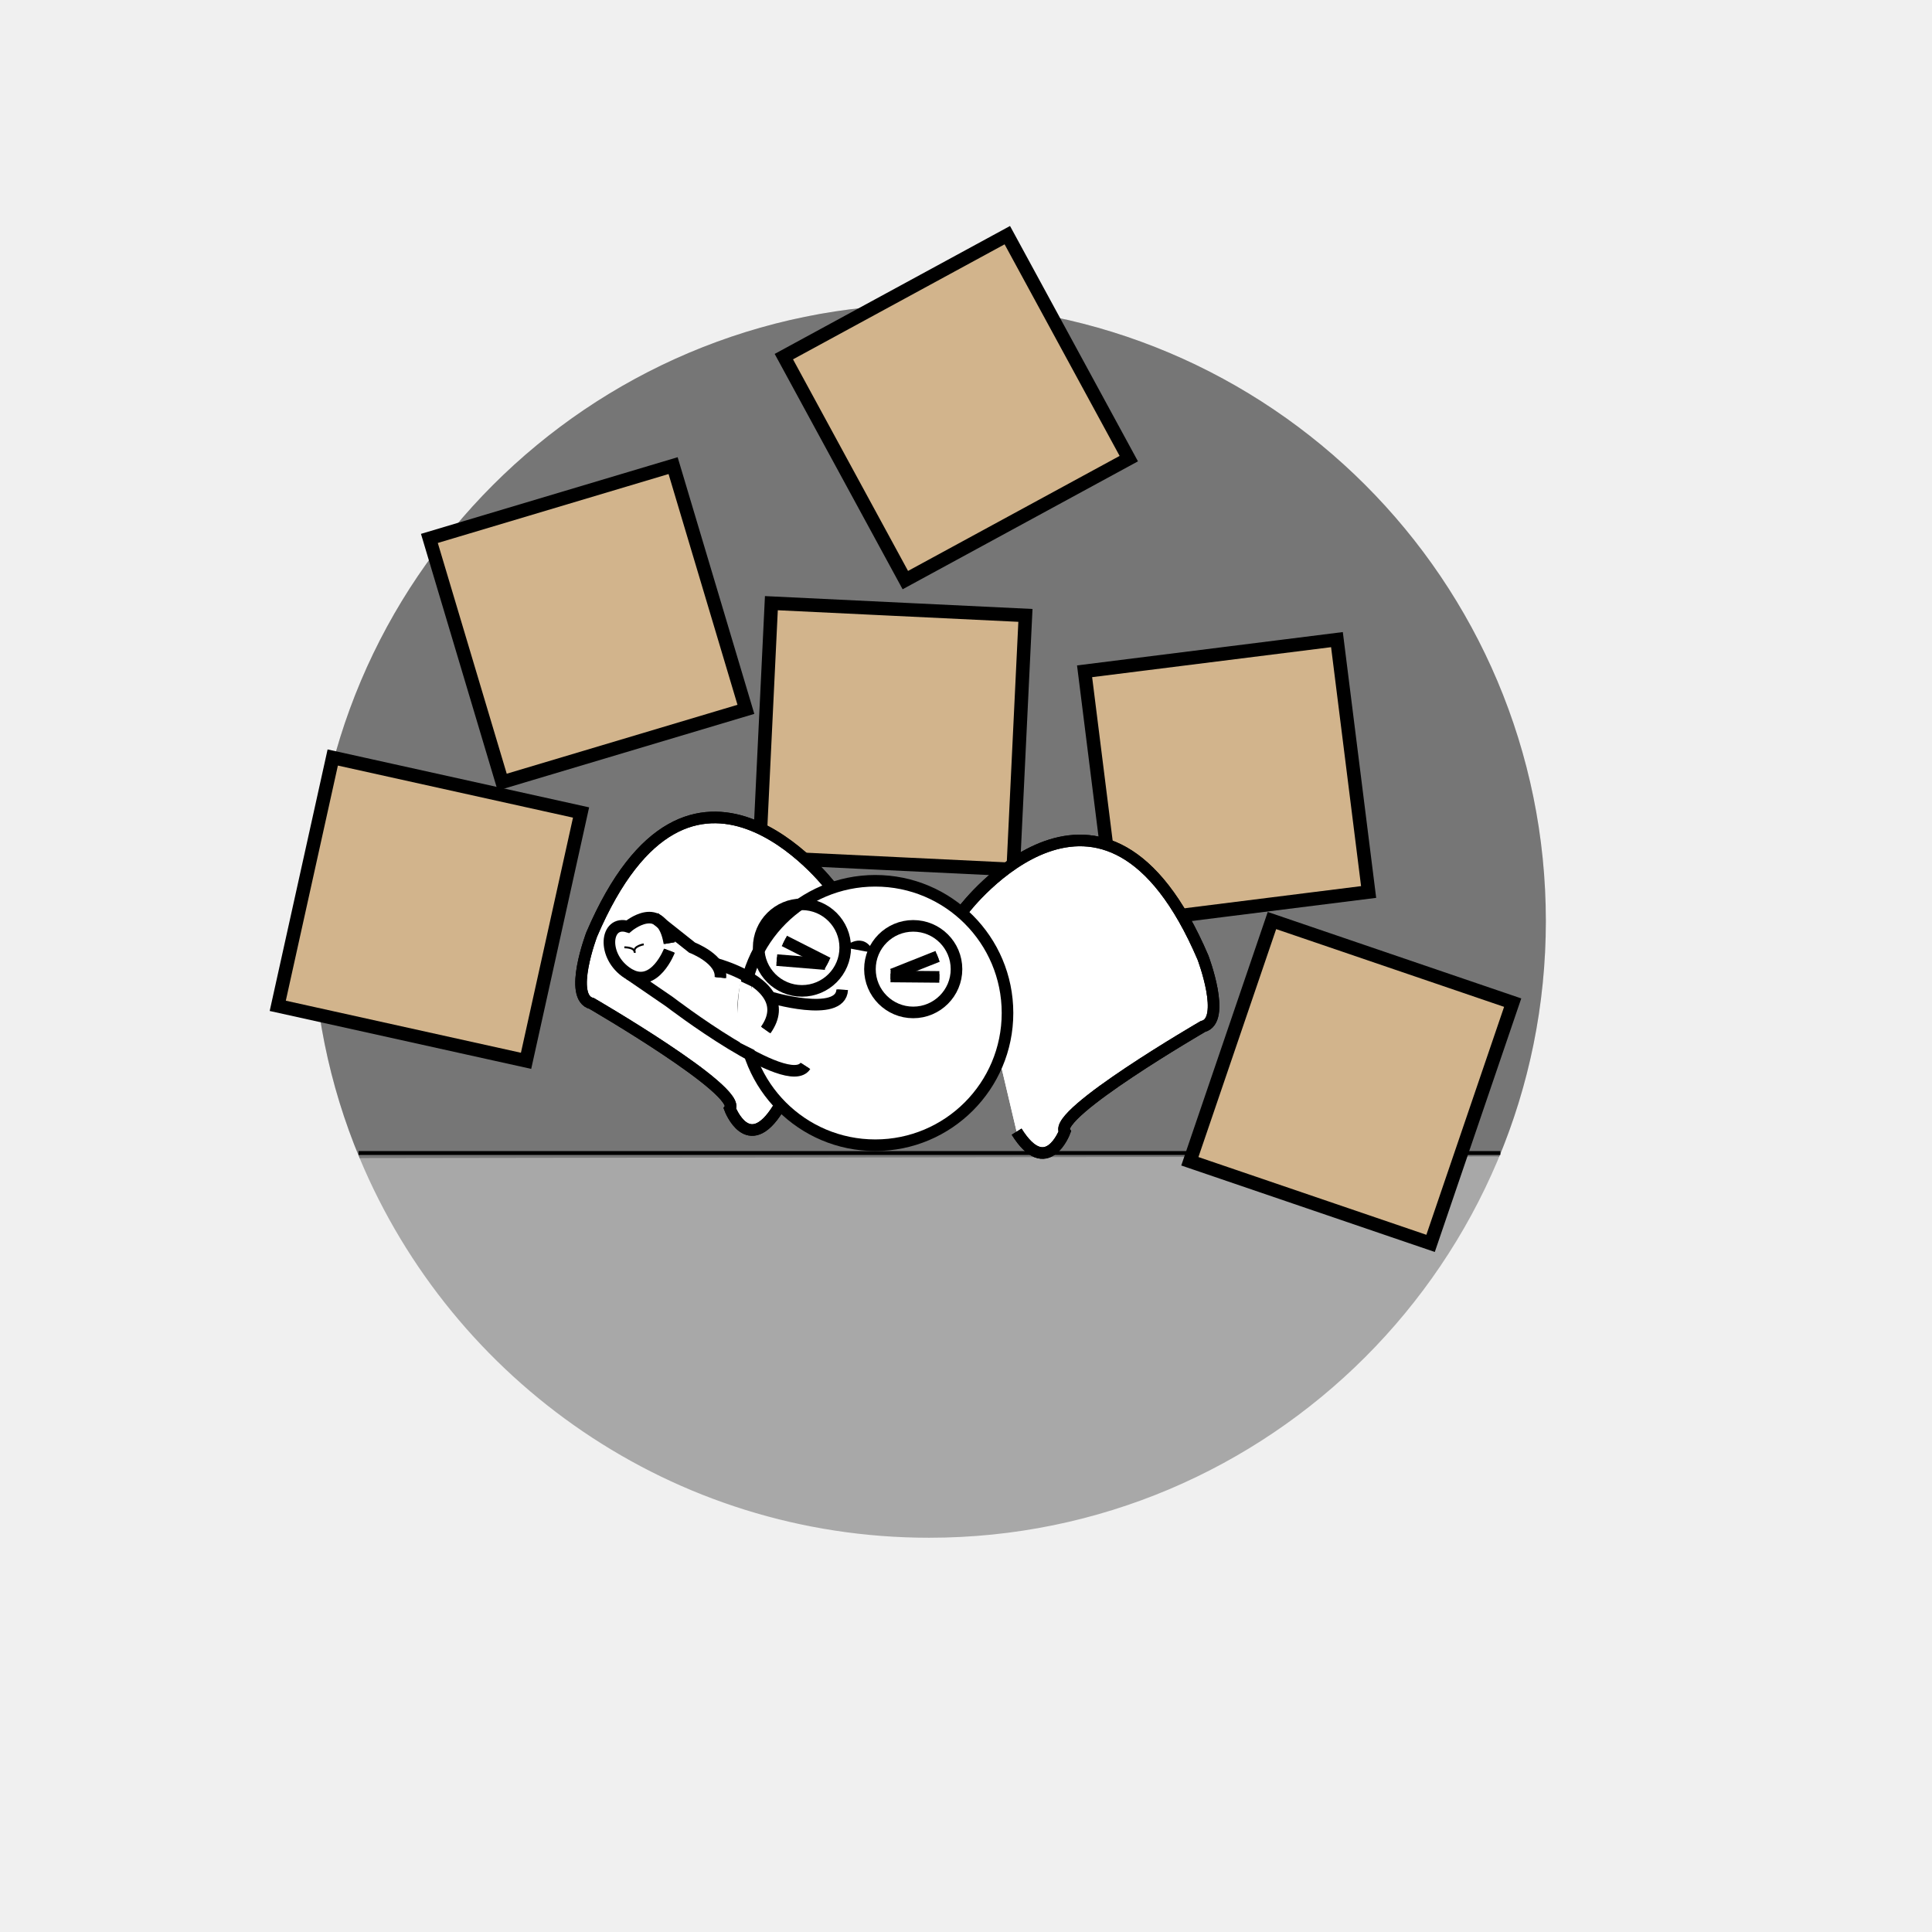
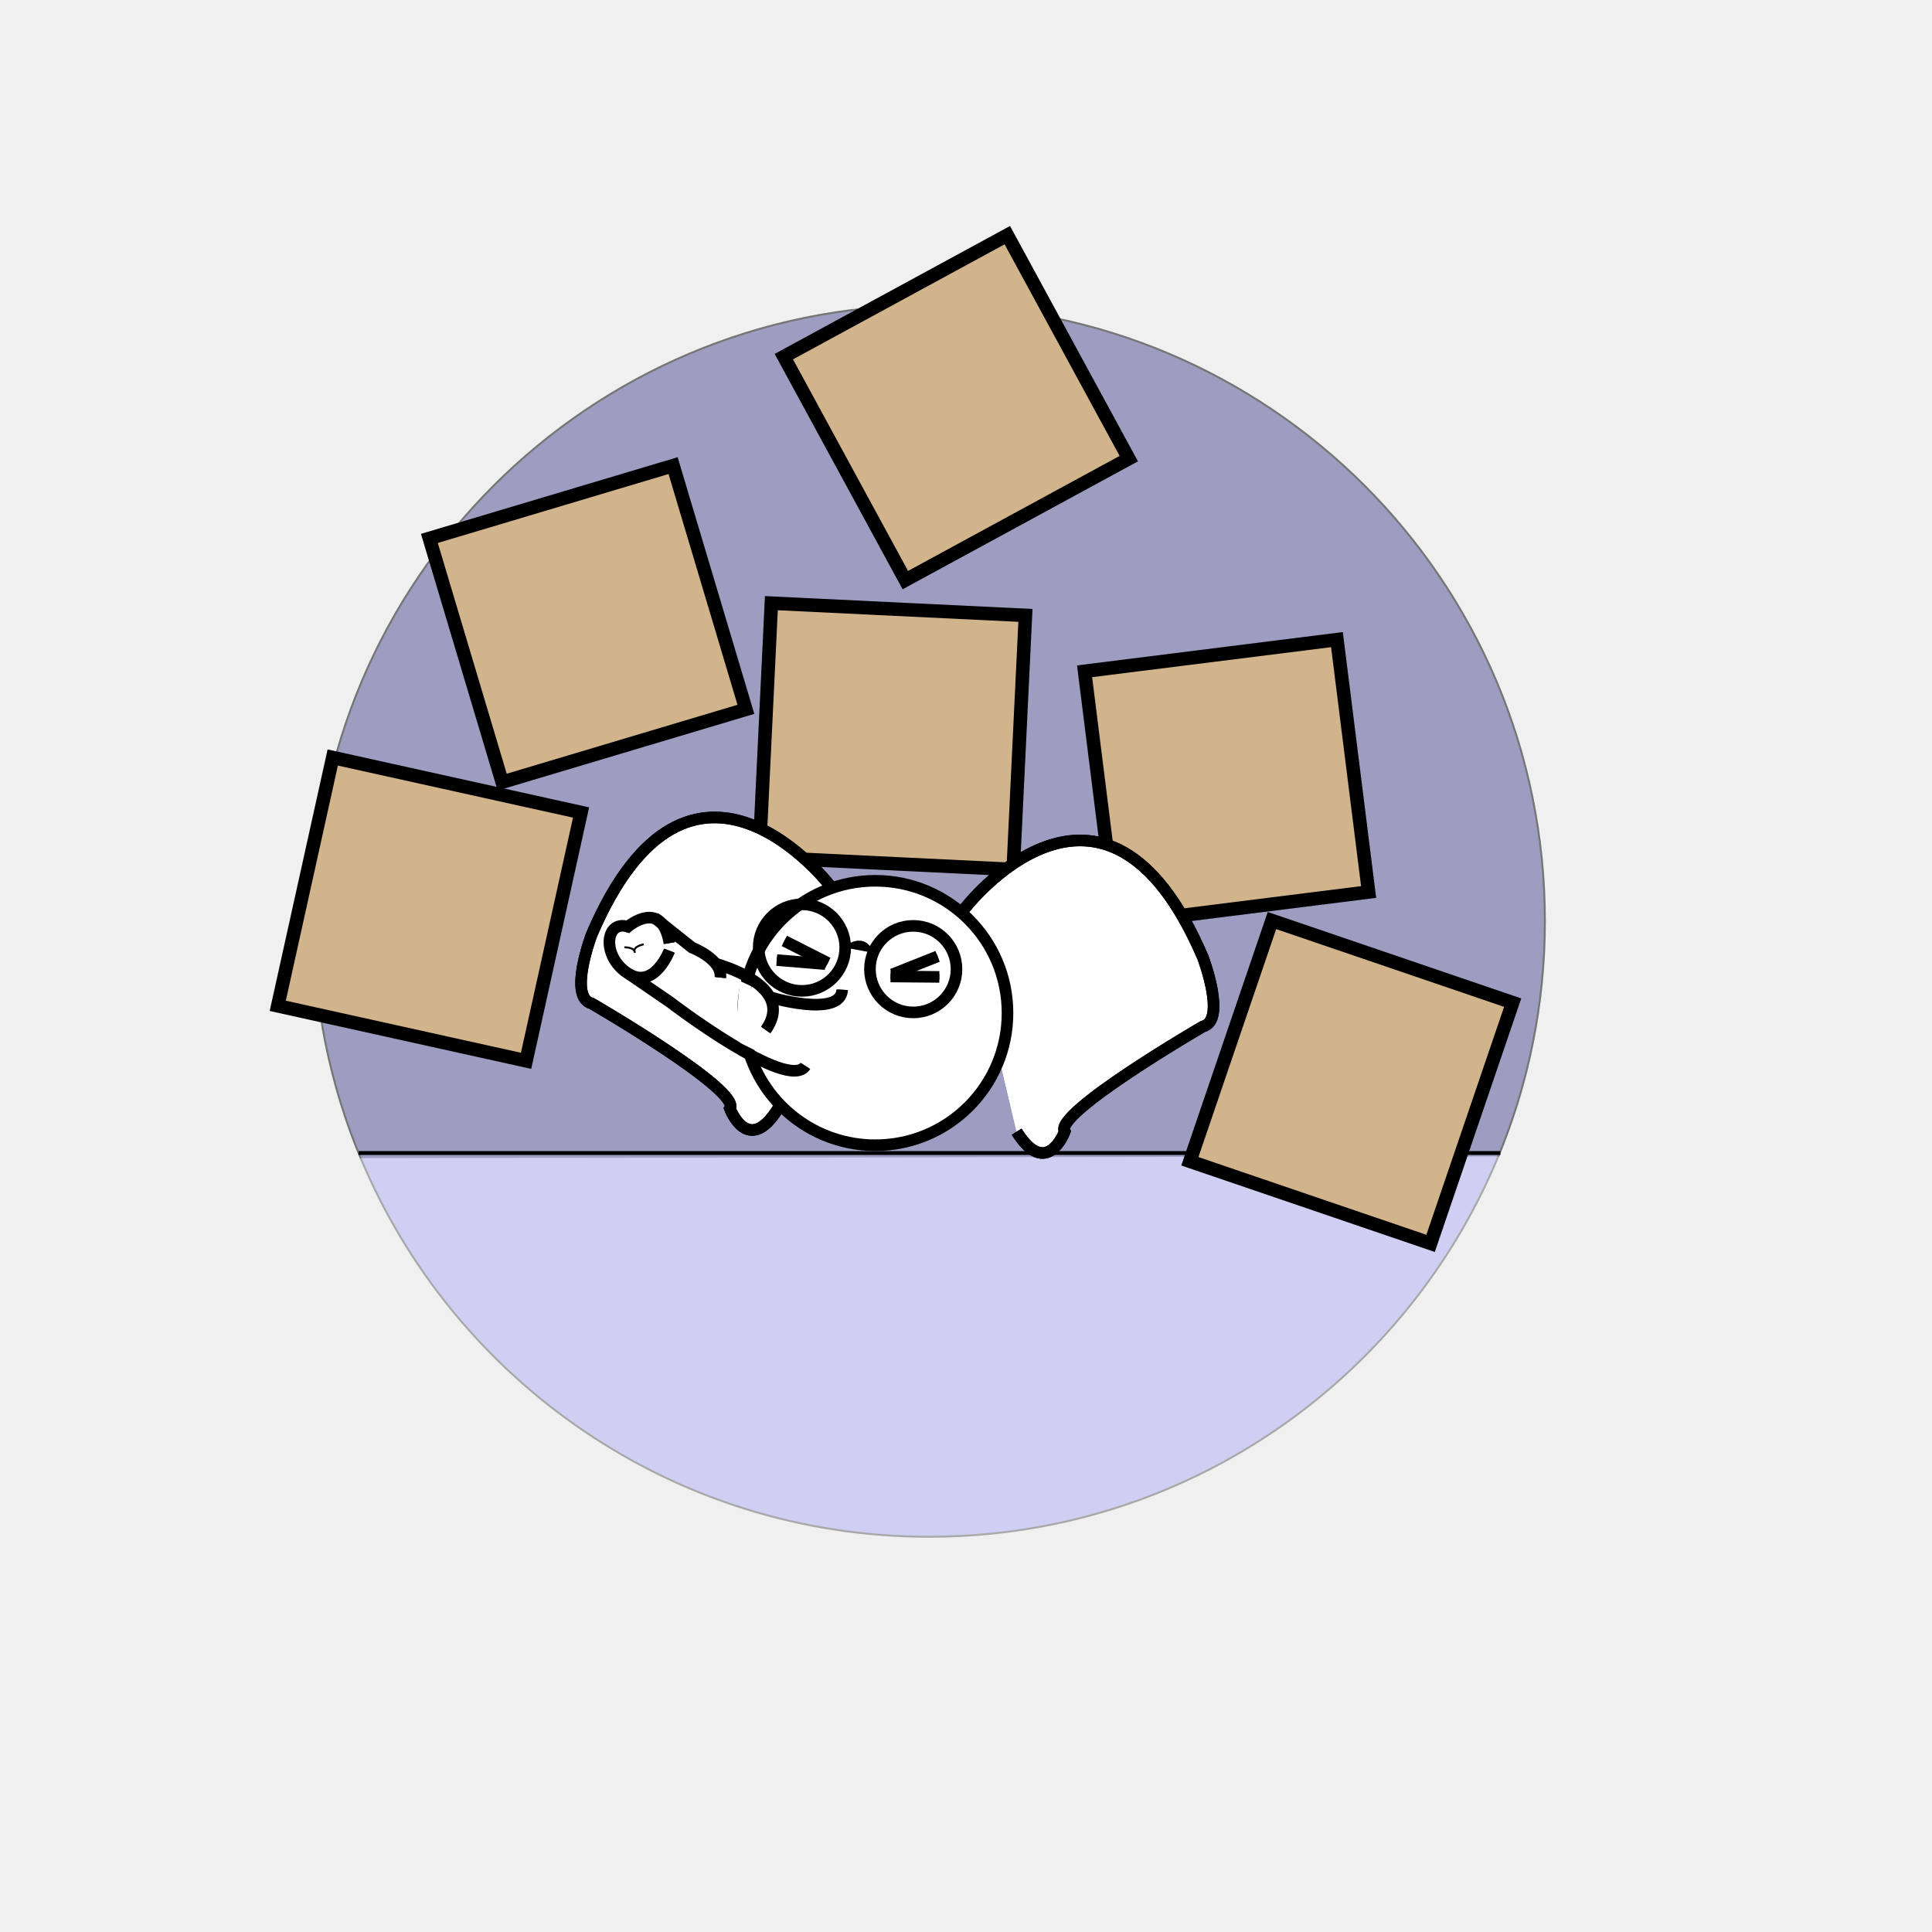
<svg xmlns="http://www.w3.org/2000/svg" version="1.1" x="0px" y="0px" viewBox="0 0 1000 1000" enable-background="new 0 0 1000 1000" xml:space="preserve">
  <g id="Layer_2">
    <g id="Layer_x5F_1" display="none">
      <path fill="#FFFFFF" stroke="#000000" stroke-width="4" stroke-miterlimit="10" d="M444.525,594.475c0,6.627-5.373,12-12,12    H331.102c-6.627,0-12-5.373-12-12V348.983c0-6.627,5.373-12,12-12h101.424c6.627,0,12,5.373,12,12L444.525,594.475    L444.525,594.475z" />
      <path fill="#FFFFFF" stroke="#000000" stroke-width="4" stroke-miterlimit="10" d="M656.459,594.475c0,6.627-5.373,12-12,12    H543.034c-6.627,0-12-5.373-12-12V348.983c0-6.627,5.373-12,12-12h101.425c6.627,0,12,5.373,12,12V594.475z" />
      <path fill="#FFFFFF" stroke="#000000" stroke-width="4" stroke-miterlimit="10" d="M569.949,515.729c0,6.627-5.373,12-12,12    H456.525c-6.627,0-12-5.373-12-12V270.237c0-6.627,5.373-12,12-12h101.424c6.627,0,12,5.373,12,12V515.729z" />
      <path display="inline" fill="#FFFFFF" stroke="#000000" stroke-width="5" stroke-miterlimit="10" d="M723.729,521.118    c0,13.259-10.744,24-24,24H300.271c-13.255,0-24-10.741-24-24V318.272c0-13.254,10.745-24,24-24h399.457c13.256,0,24,10.746,24,24    L723.729,521.118L723.729,521.118z" />
      <path display="inline" fill="#FFFFFF" stroke="#000000" stroke-width="3" stroke-miterlimit="10" d="M686.171,483.661    c0,13.259-10.744,24-24,24H333.898c-13.255,0-24-10.741-24-24V350.308c0-13.254,10.745-24,24-24h328.272c13.256,0,24,10.746,24,24    V483.661z" />
      <path id="vecmap" fill="none" stroke="#000000" stroke-width="9" stroke-miterlimit="10" d="M348.052,427.712    c0,31.853,20.468,57.628,45.763,57.628" />
      <path id="vecmap_1_" display="inline" fill="none" stroke="#000000" stroke-width="4" stroke-miterlimit="10" d="M584.477,549.118    c0,44.97,39.42,81.355,88.135,81.355" />
      <path id="vecmap_2_" display="inline" fill="none" stroke="#000000" stroke-width="4" stroke-miterlimit="10" d="M412.609,545.118    c0,44.97-39.42,81.355-88.135,81.355" />
      <g display="inline">
        <line id="vecmap_3_" fill="none" stroke="#000000" stroke-width="3" stroke-miterlimit="10" x1="317.407" y1="356.645" x2="678.425" y2="356.645" />
      </g>
      <g display="inline">
        <line id="vecmap_4_" fill="none" stroke="#000000" stroke-width="3" stroke-miterlimit="10" x1="368.543" y1="365.119" x2="368.543" y2="497.322" />
      </g>
      <g display="inline">
        <line id="vecmap_5_" fill="none" stroke="#000000" stroke-width="3" stroke-miterlimit="10" x1="637.713" y1="365.119" x2="637.713" y2="497.322" />
      </g>
      <g display="inline">
        <rect id="vecmaprec" x="317.407" y="385.323" fill="#FFFFFF" stroke="#000000" stroke-width="3" stroke-miterlimit="10" width="355.205" height="80" />
      </g>
      <g display="inline">
        <line fill="none" stroke="#000000" stroke-width="3" stroke-miterlimit="10" x1="317.407" y1="465.323" x2="672.611" y2="465.323" />
      </g>
    </g>
    <text transform="matrix(1 0 0 1 461.9832 703.8977)" display="none" enable-background="new    " font-family="'MyriadPro-Regular'" font-size="72">3X</text>
    <path display="none" fill="#E4E4EF" stroke="#000000" stroke-width="2" stroke-miterlimit="10" d="M383.59,609.331   c0,0,41.716-44.212,15.288,15.766" />
    <g id="Layer_2_1_">
	</g>
    <path display="none" fill="#FFFFFF" stroke="#000000" stroke-miterlimit="10" d="M402.192,453.01c0,0,24.069-39.32,57.084,0   C459.277,453.01,431.339,431.426,402.192,453.01z" />
    <path display="none" opacity="0.3" stroke="#000000" stroke-miterlimit="10" d="M480.914,795.437   c-132.544,0-246.19-80.907-294.245-196.03" />
    <path display="none" opacity="0.3" stroke="#000000" stroke-miterlimit="10" d="M775.5,598.582   C727.645,714.14,613.771,795.437,480.914,795.437" />
    <path opacity="0.3" stroke="#000000" stroke-miterlimit="10" d="M186.669,599.406c-15.765-37.762-24.472-79.207-24.472-122.687   c0-176.022,142.693-318.715,318.717-318.715c176.021,0,318.714,142.693,318.714,318.715c0,43.162-8.581,84.32-24.128,121.862" />
-     <path opacity="0.3" stroke="#000000" stroke-miterlimit="10" d="M186.668,599.409c-15.765-37.764-24.471-79.21-24.471-122.689   c0-176.022,142.693-318.715,318.717-318.715c176.021,0,318.714,142.693,318.714,318.715c0,176.023-142.693,318.717-318.714,318.717   C348.37,795.437,234.724,714.531,186.668,599.409" />
+     <path opacity="0.3" fill="#8383FC" stroke="#000000" stroke-miterlimit="10" d="M186.668,599.409   c-15.765-37.764-24.471-79.21-24.471-122.689c0-176.022,142.693-318.715,318.717-318.715   c176.021,0,318.714,142.693,318.714,318.715c0,176.023-142.693,318.717-318.714,318.717   C348.37,795.437,234.724,714.531,186.668,599.409" />
    <rect x="434.067" y="423.196" display="none" fill="#FFFFFF" stroke="#000000" stroke-width="3" stroke-miterlimit="10" width="23.706" height="96.688" />
    <rect x="487.944" y="426.258" display="none" fill="#FFFFFF" stroke="#000000" stroke-width="3" stroke-miterlimit="10" width="23.706" height="96.688" />
    <path display="none" fill="#FFFFFF" stroke="#000000" stroke-width="3" stroke-miterlimit="10" d="M366.166,571.086   c0,0,91.638-149.705,217.337,0C583.503,571.086,477.138,488.908,366.166,571.086z" />
    <path fill="#FFFFFF" stroke="#000000" stroke-miterlimit="10" d="M607.556,413.29" />
    <g display="none">
      <path display="inline" fill="#FFFFFF" stroke="#000000" stroke-width="3" stroke-miterlimit="10" d="M366.166,372.73    c0,0,91.638,149.704,217.337,0C583.503,372.73,477.138,454.907,366.166,372.73z" />
    </g>
    <g display="none">
      <rect x="383.333" y="392.668" display="inline" fill="#FFFFFF" stroke="#000000" stroke-width="4" stroke-miterlimit="10" width="54.666" height="54.666" />
      <rect x="509.333" y="392.668" display="inline" fill="#FFFFFF" stroke="#000000" stroke-width="4" stroke-miterlimit="10" width="54.666" height="54.666" />
    </g>
    <path display="none" fill="none" stroke="#000000" stroke-miterlimit="10" d="M441.333,487.664c0,0-9.666,0.335-14-5.333   c0,0-9,1-12.333-4" />
    <path stroke="#000000" stroke-miterlimit="10" d="M278.348,551.485" />
    <path fill="#FFFFFF" stroke="#000000" stroke-miterlimit="10" d="M372.923,498.693" />
    <g>
      <path fill="#FFFFFF" stroke="#000000" stroke-miterlimit="10" d="M428.999,472.001c0,0-2.553,6.702-7.035,4.181    c-0.099-0.056-0.198-0.116-0.298-0.181c-4.667-3-4-9.469,0-8.234c0,0,6-5.099,7.333,2.901" />
      <path fill="#FFFFFF" stroke="#000000" stroke-miterlimit="10" d="M426.333,466.165l6.667,5.292c0,0,5.333,2.04,5,5.292" />
      <path fill="#FFFFFF" stroke="#000000" stroke-miterlimit="10" d="M421.964,476.181l7.035,4.819c0,0,20.937,16.031,24,11.334" />
      <path fill="#FFFFFF" stroke="#000000" stroke-miterlimit="10" d="M437.014,474.259c0,0,7.418,1.893,9.656,5.868    c0.907,1.611,0.963,3.564-0.671,5.872" />
      <path fill="#FFFFFF" stroke="#000000" stroke-miterlimit="10" d="M446.502,480.143c0,0,12.723,3.835,12.994-1.247" />
    </g>
    <line fill="none" stroke="#000000" stroke-width="2" stroke-miterlimit="10" x1="776.58" y1="596.801" x2="185.595" y2="596.801" />
    <rect x="238.339" y="257.114" transform="matrix(-0.9582 0.2862 -0.2862 -0.9582 688.0383 545.3075)" fill="#D2B48C" stroke="#000000" stroke-width="7" stroke-miterlimit="10" width="131.651" height="131.651" />
    <rect x="156.429" y="404.732" transform="matrix(-0.9763 -0.2162 0.2162 -0.9763 337.5119 978.0389)" fill="#D2B48C" stroke="#000000" stroke-width="7" stroke-miterlimit="10" width="131.65" height="131.652" />
    <polygon fill="#D2B48C" stroke="#000000" stroke-width="7" stroke-miterlimit="10" points="399.263,312.198 530.76,318.528    524.432,450.028 392.93,443.698  " />
    <rect x="429.178" y="145.175" transform="matrix(-0.8786 0.4776 -0.4776 -0.8786 1030.673 159.961)" fill="#D2B48C" stroke="#000000" stroke-width="7" stroke-miterlimit="10" width="131.649" height="131.653" />
    <polygon fill="#D2B48C" stroke="#000000" stroke-width="7" stroke-miterlimit="10" points="561.38,347.457 692.004,331.067    708.398,461.695 577.768,478.085  " />
    <polygon fill="#D2B48C" stroke="#000000" stroke-width="7" stroke-miterlimit="10" points="658.358,476.469 782.958,518.962    740.469,643.573 615.862,601.074  " />
    <g>
      <g>
        <circle fill="#FFFFFF" cx="453.046" cy="524.33" r="68.437" />
        <path fill="#FFFFFF" d="M429.908,458.761c0,0-72.309-94.856-123.626,24.884c0,0-12.438,32.651,0,35.765     c0,0,77.751,45.097,71.53,54.429c0,0,9.331,24.879,24.884,0" />
        <path fill="#FFFFFF" d="M498.995,470.667c0,0,72.309-94.856,123.626,24.884c0,0,12.438,32.652,0,35.765     c0,0-77.751,45.097-71.53,54.429c0,0-9.331,24.879-24.884,0" />
        <g>
          <polygon display="none" fill="#FFFFFF" points="348.741,482.385 330.151,506.198 392.614,542.169 394.278,521.908     " />
          <path fill="#FFFFFF" d="M346.482,492.071c0,0-7.487,19.657-20.633,12.262c-0.29-0.163-0.58-0.341-0.874-0.53      c-13.688-8.798-11.731-27.772,0-24.15c0,0,17.596-14.954,21.507,8.509" />
          <path fill="#FFFFFF" d="M338.662,474.956l19.552,15.52c0,0,15.641,5.983,14.665,15.521" />
          <path fill="#FFFFFF" d="M325.849,504.332l20.633,14.135c0,0,61.407,47.018,70.39,33.241" />
          <path fill="#FFFFFF" d="M369.99,498.693c0,0,21.756,5.551,28.321,17.211c2.661,4.726,2.824,10.454-1.969,17.222" />
          <path fill="#FFFFFF" d="M397.817,515.952c0,0,37.314,11.247,38.11-3.658" />
        </g>
        <line fill="#FFFFFF" x1="461.844" y1="504.332" x2="485.307" y2="495.004" />
        <line fill="#FFFFFF" x1="460.95" y1="505.423" x2="486.201" y2="505.644" />
        <circle fill="#FFFFFF" cx="472.682" cy="501.625" r="22.401" />
        <circle fill="#FFFFFF" cx="415.086" cy="490.475" r="22.401" />
        <line fill="#FFFFFF" x1="427.209" y1="499.01" x2="402.043" y2="496.946" />
        <line fill="#FFFFFF" x1="428.494" y1="498.429" x2="405.97" y2="487.015" />
      </g>
      <g>
        <circle fill="#FFFFFF" stroke="#000000" stroke-width="5" stroke-miterlimit="10" cx="453.046" cy="524.33" r="68.437" />
        <path fill="#FFFFFF" stroke="#000000" stroke-width="6" stroke-miterlimit="10" d="M429.908,458.761     c0,0-72.309-94.856-123.626,24.884c0,0-12.438,32.651,0,35.765c0,0,77.751,45.097,71.53,54.429c0,0,9.331,24.879,24.884,0" />
        <path fill="#FFFFFF" stroke="#000000" stroke-width="6" stroke-miterlimit="10" d="M498.995,470.667     c0,0,72.309-94.856,123.626,24.884c0,0,12.438,32.652,0,35.765c0,0-77.751,45.097-71.53,54.429c0,0-9.331,24.879-24.884,0" />
        <g>
          <polygon display="none" fill="#FFFFFF" points="348.741,482.385 330.151,506.198 392.614,542.169 394.278,521.908     " />
          <path fill="#FFFFFF" stroke="#000000" stroke-width="5" stroke-miterlimit="10" d="M346.482,492.071      c0,0-7.487,19.657-20.633,12.262c-0.29-0.163-0.58-0.341-0.874-0.53c-13.688-8.798-11.731-27.772,0-24.15      c0,0,17.596-14.954,21.507,8.509" />
          <path fill="#FFFFFF" stroke="#000000" stroke-width="5" stroke-miterlimit="10" d="M338.662,474.956l19.552,15.52      c0,0,15.641,5.983,14.665,15.521" />
          <path fill="#FFFFFF" stroke="#000000" stroke-width="5" stroke-miterlimit="10" d="M325.849,504.332l20.633,14.135      c0,0,61.407,47.018,70.39,33.241" />
          <path fill="#FFFFFF" stroke="#000000" stroke-width="5" stroke-miterlimit="10" d="M369.99,498.693      c0,0,21.756,5.551,28.321,17.211c2.661,4.726,2.824,10.454-1.969,17.222" />
          <path fill="#FFFFFF" stroke="#000000" stroke-width="5" stroke-miterlimit="10" d="M397.817,515.952      c0,0,37.314,11.247,38.11-3.658" />
        </g>
        <line fill="none" stroke="#000000" stroke-width="3" stroke-miterlimit="10" x1="461.844" y1="504.332" x2="485.307" y2="495.004" />
        <line fill="none" stroke="#000000" stroke-width="3" stroke-miterlimit="10" x1="460.95" y1="505.423" x2="486.201" y2="505.644" />
        <circle fill="none" stroke="#000000" stroke-width="4" stroke-miterlimit="10" cx="472.682" cy="501.625" r="22.401" />
        <circle fill="none" stroke="#000000" stroke-width="4" stroke-miterlimit="10" cx="415.086" cy="490.475" r="22.401" />
        <line fill="none" stroke="#000000" stroke-width="3" stroke-miterlimit="10" x1="427.209" y1="499.01" x2="402.043" y2="496.946" />
        <line fill="none" stroke="#000000" stroke-width="3" stroke-miterlimit="10" x1="428.494" y1="498.429" x2="405.97" y2="487.015" />
      </g>
      <g>
        <circle fill="none" stroke="#000000" stroke-width="6" stroke-miterlimit="10" cx="453.046" cy="524.33" r="68.437" />
        <path fill="none" stroke="#000000" stroke-width="6" stroke-miterlimit="10" d="M429.908,458.761     c0,0-72.309-94.856-123.626,24.884c0,0-12.438,32.651,0,35.765c0,0,77.751,45.097,71.53,54.429c0,0,9.331,24.879,24.884,0" />
        <path fill="none" stroke="#000000" stroke-width="6" stroke-miterlimit="10" d="M498.995,470.667     c0,0,72.309-94.856,123.626,24.884c0,0,12.438,32.652,0,35.765c0,0-77.751,45.097-71.53,54.429c0,0-9.331,24.879-24.884,0" />
        <g>
          <polygon display="none" fill="none" stroke="#000000" stroke-width="6" stroke-miterlimit="10" points="348.741,482.385       330.151,506.198 392.614,542.169 394.278,521.908     " />
          <path fill="none" stroke="#000000" stroke-width="6" stroke-miterlimit="10" d="M346.482,492.071      c0,0-7.487,19.657-20.633,12.262c-0.29-0.163-0.58-0.341-0.874-0.53c-13.688-8.798-11.731-27.772,0-24.15      c0,0,17.596-14.954,21.507,8.509" />
          <path fill="none" stroke="#000000" stroke-width="6" stroke-miterlimit="10" d="M338.662,474.956l19.552,15.52      c0,0,15.641,5.983,14.665,15.521" />
          <path fill="none" stroke="#000000" stroke-width="6" stroke-miterlimit="10" d="M325.849,504.332l20.633,14.135      c0,0,61.407,47.018,70.39,33.241" />
          <path fill="none" stroke="#000000" stroke-width="6" stroke-miterlimit="10" d="M369.99,498.693c0,0,21.756,5.551,28.321,17.211      c2.661,4.726,2.824,10.454-1.969,17.222" />
          <path fill="none" stroke="#000000" stroke-width="6" stroke-miterlimit="10" d="M397.817,515.952c0,0,37.314,11.247,38.11-3.658      " />
        </g>
        <line fill="none" stroke="#000000" stroke-width="6" stroke-miterlimit="10" x1="461.844" y1="504.332" x2="485.307" y2="495.004" />
        <line fill="none" stroke="#000000" stroke-width="6" stroke-miterlimit="10" x1="460.95" y1="505.423" x2="486.201" y2="505.644" />
        <circle fill="none" stroke="#000000" stroke-width="6" stroke-miterlimit="10" cx="472.682" cy="501.625" r="22.401" />
        <circle fill="none" stroke="#000000" stroke-width="6" stroke-miterlimit="10" cx="415.086" cy="490.475" r="22.401" />
        <line fill="none" stroke="#000000" stroke-width="6" stroke-miterlimit="10" x1="427.209" y1="499.01" x2="402.043" y2="496.946" />
        <line fill="none" stroke="#000000" stroke-width="6" stroke-miterlimit="10" x1="428.494" y1="498.429" x2="405.97" y2="487.015" />
      </g>
    </g>
    <path stroke="#000000" stroke-miterlimit="10" d="M437.487,490.475c0,0,9.202-8.582,14.44,2.722" />
    <path fill="#FFFFFF" stroke="#000000" stroke-miterlimit="10" d="M323.159,490.326c0,0,5.666-0.106,5.362,2.868" />
    <path fill="#FFFFFF" stroke="#000000" stroke-miterlimit="10" d="M333.202,488.789c0,0-5.581,0.979-4.714,3.84" />
  </g>
  <g id="Layer_3">
    <path fill="#FFFFFF" d="M383.167,507.834c0,0-3.667,23.667,0,32l7.333,3.666l-1.667-33" />
  </g>
</svg>
